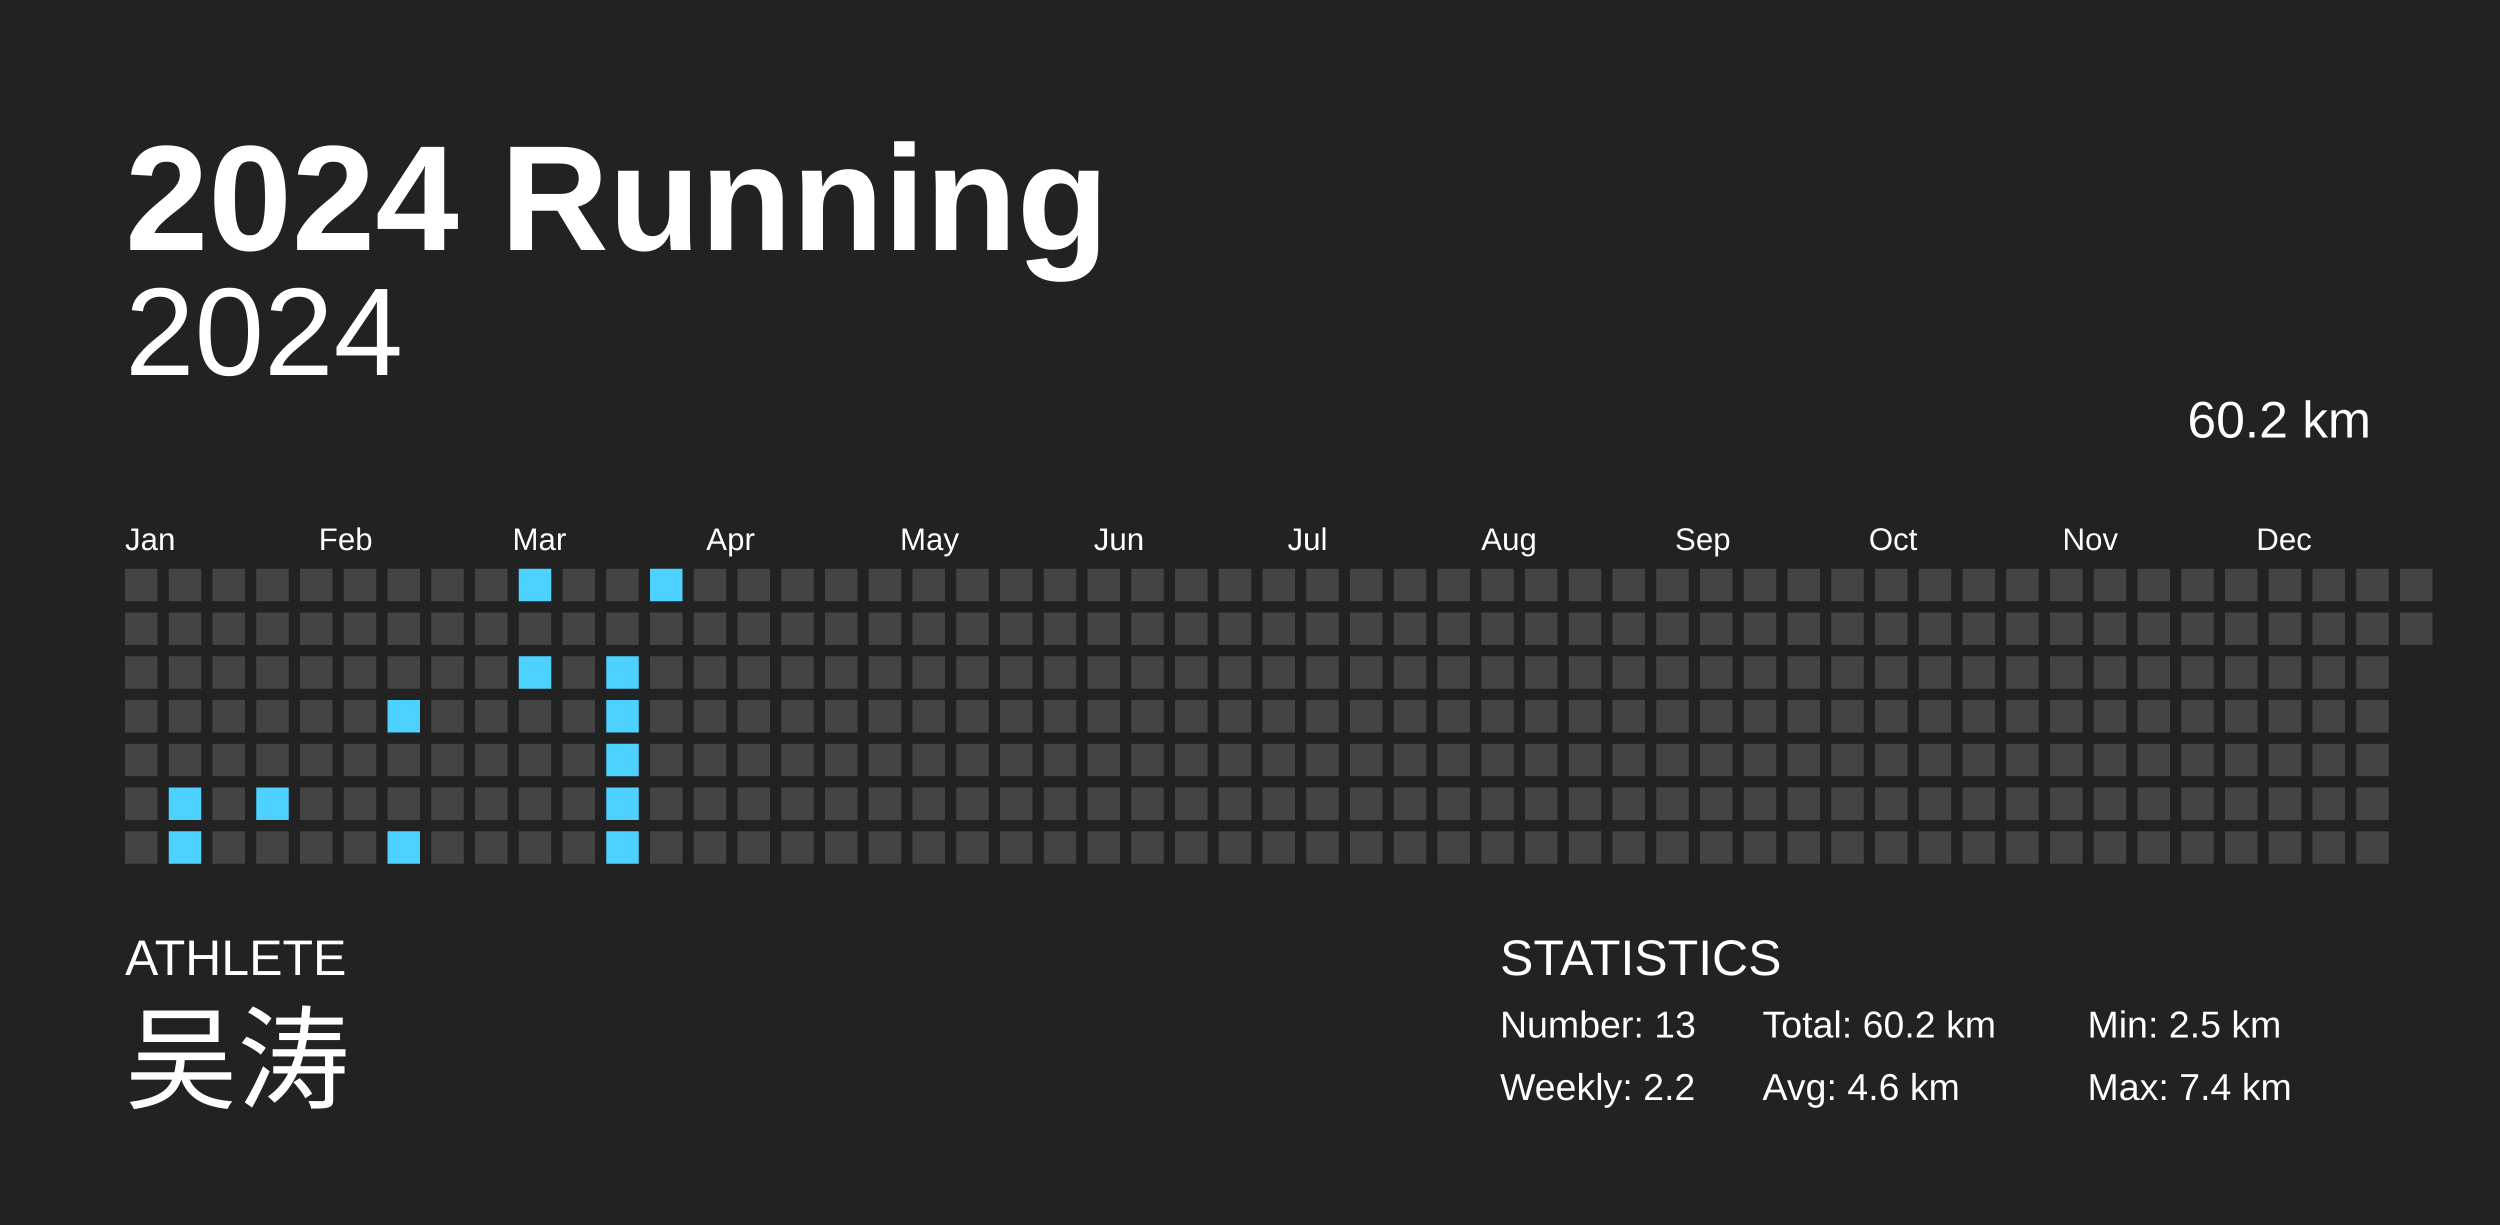
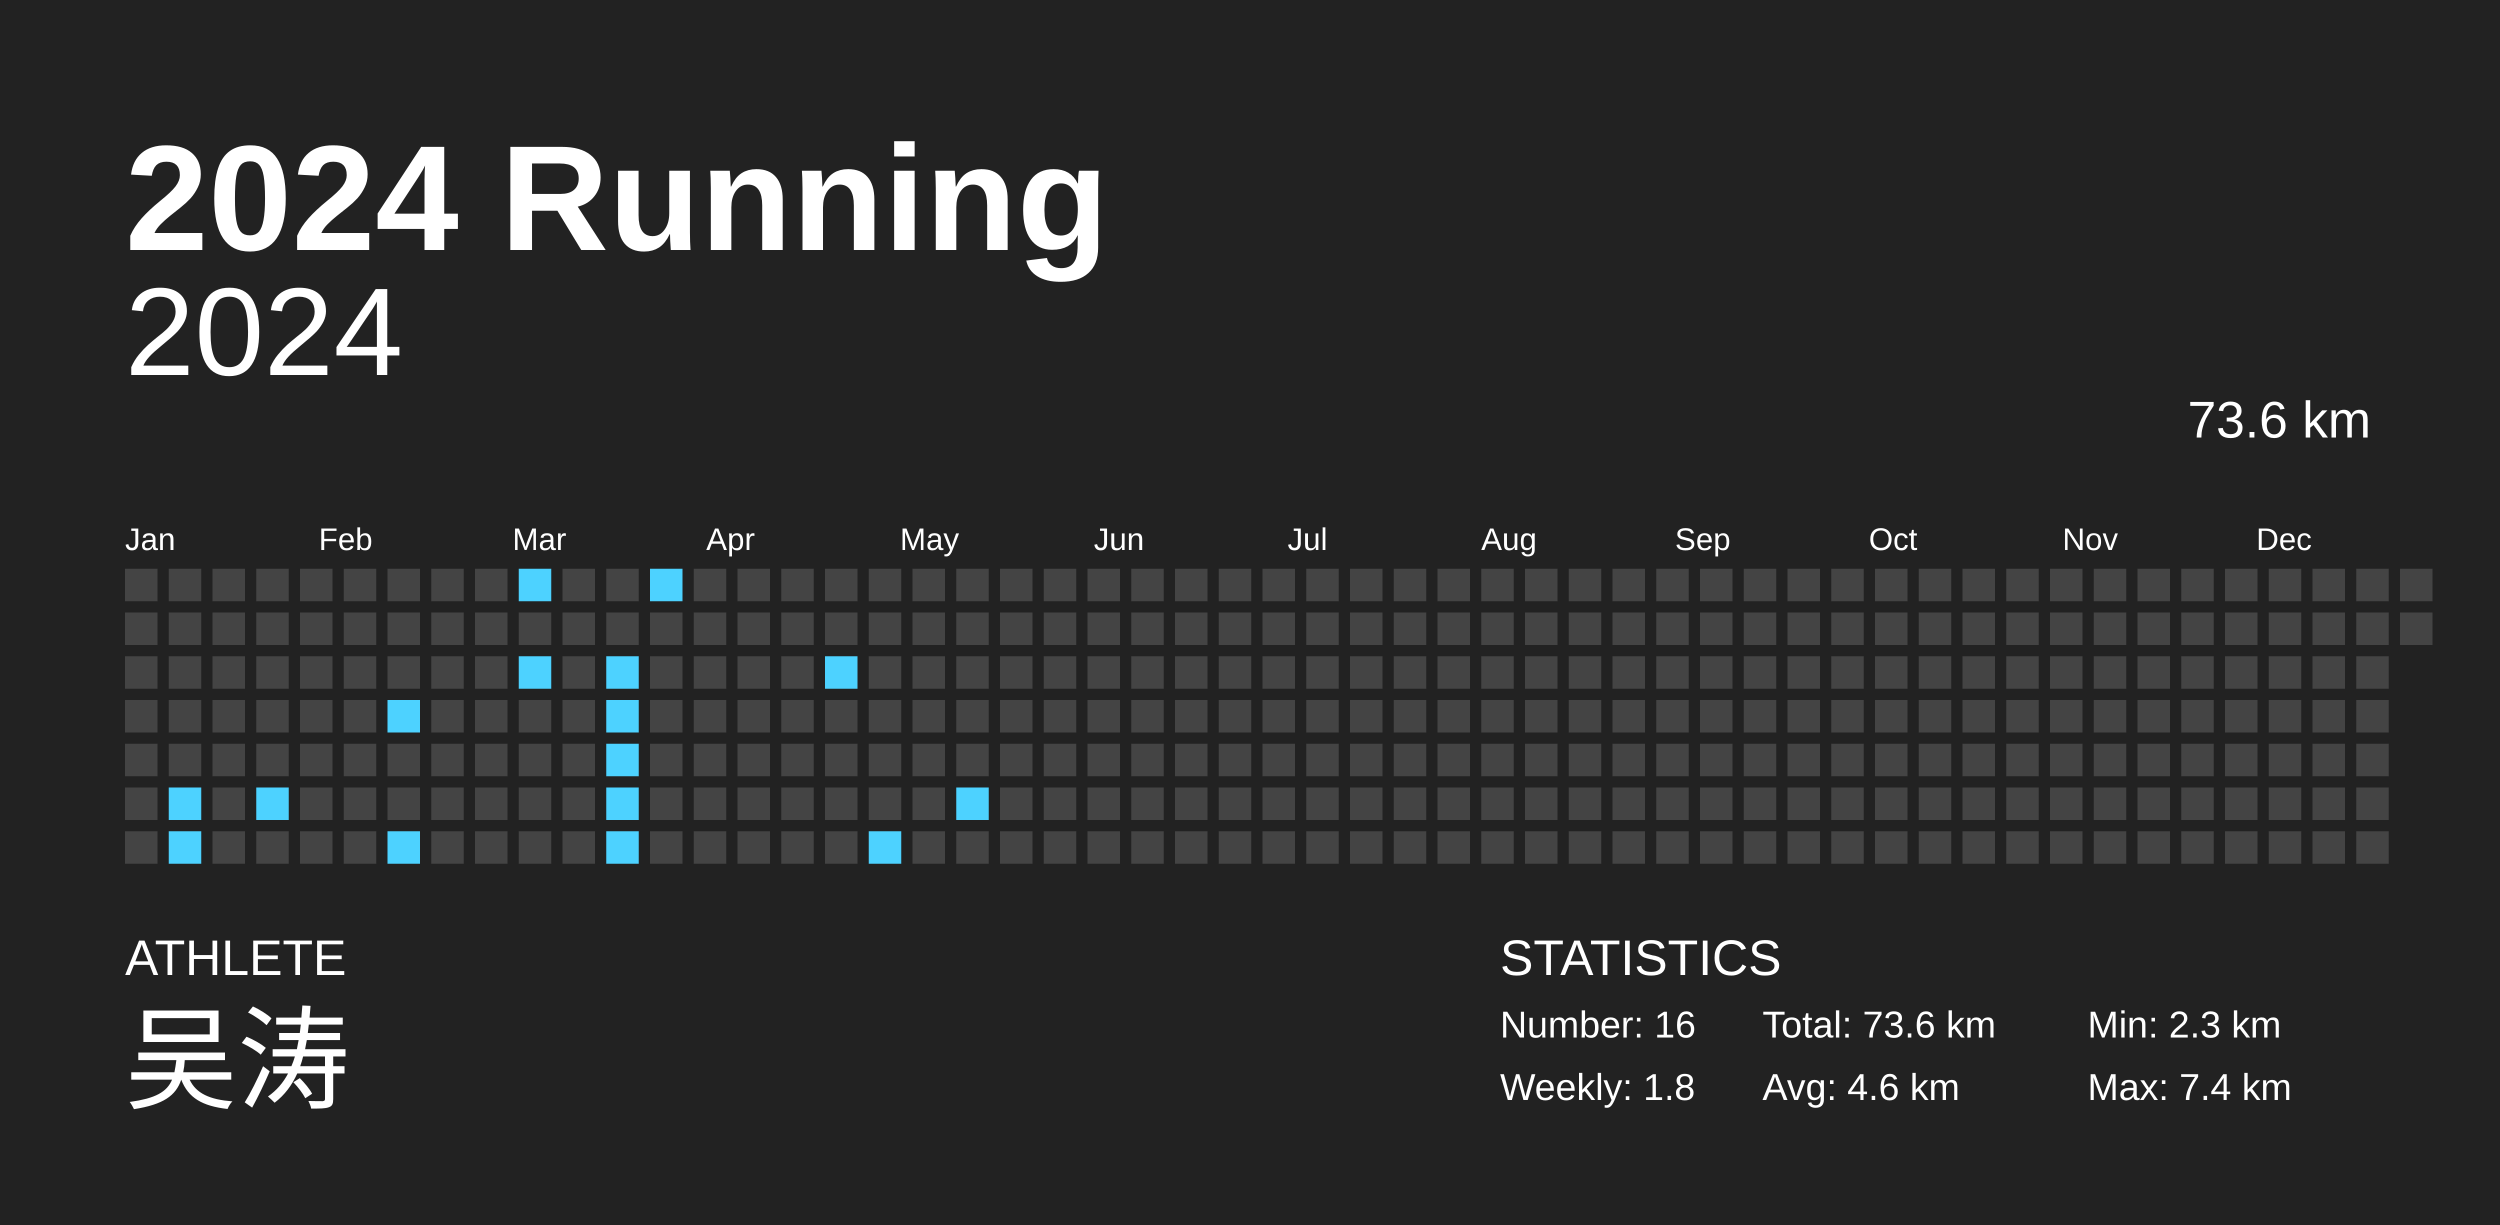
<svg xmlns="http://www.w3.org/2000/svg" baseProfile="full" height="98mm" version="1.1" viewBox="0,0,200,98" width="200mm">
  <defs />
  <rect fill="#222222" height="98" width="200" x="0" y="0" />
  <text fill="#FFFFFF" style="font-size:12px; font-family:Arial; font-weight:bold;" x="10" y="20">2024 Running</text>
  <text fill="#FFFFFF" style="font-size:4px; font-family:Arial" x="10" y="78">ATHLETE</text>
  <text fill="#FFFFFF" style="font-size:9px; font-family:Arial" x="10" y="88">吴涛</text>
  <text fill="#FFFFFF" style="font-size:4px; font-family:Arial" x="120" y="78">STATISTICS</text>
-   <text fill="#FFFFFF" style="font-size:3px; font-family:Arial" x="120" y="83">Number: 13</text>
-   <text fill="#FFFFFF" style="font-size:3px; font-family:Arial" x="120" y="88">Weekly: 2.2</text>
-   <text fill="#FFFFFF" style="font-size:3px; font-family:Arial" x="141" y="83">Total: 60.2 km</text>
+   <text fill="#FFFFFF" style="font-size:3px; font-family:Arial" x="120" y="83">Number: 16</text>
+   <text fill="#FFFFFF" style="font-size:3px; font-family:Arial" x="120" y="88">Weekly: 1.8</text>
+   <text fill="#FFFFFF" style="font-size:3px; font-family:Arial" x="141" y="83">Total: 73.6 km</text>
  <text fill="#FFFFFF" style="font-size:3px; font-family:Arial" x="141" y="88">Avg: 4.6 km</text>
-   <text fill="#FFFFFF" style="font-size:3px; font-family:Arial" x="167" y="83">Min: 2.5 km</text>
+   <text fill="#FFFFFF" style="font-size:3px; font-family:Arial" x="167" y="83">Min: 2.3 km</text>
  <text fill="#FFFFFF" style="font-size:3px; font-family:Arial" x="167" y="88">Max: 7.4 km</text>
  <text alignment-baseline="hanging" fill="#FFFFFF" style="font-size:10.0px; font-family:Arial;" x="10" y="30">2024</text>
-   <text alignment-baseline="hanging" fill="#FFFFFF" style="font-size:4.125px; font-family:Arial;" x="175" y="35">60.2 km</text>
+   <text alignment-baseline="hanging" fill="#FFFFFF" style="font-size:4.125px; font-family:Arial;" x="175" y="35">73.6 km</text>
  <text fill="#FFFFFF" style="font-size:2.5px; font-family:Arial" x="10.0" y="44">Jan</text>
  <text fill="#FFFFFF" style="font-size:2.5px; font-family:Arial" x="25.5" y="44">Feb</text>
  <text fill="#FFFFFF" style="font-size:2.5px; font-family:Arial" x="41.0" y="44">Mar</text>
  <text fill="#FFFFFF" style="font-size:2.5px; font-family:Arial" x="56.5" y="44">Apr</text>
  <text fill="#FFFFFF" style="font-size:2.5px; font-family:Arial" x="72.0" y="44">May</text>
  <text fill="#FFFFFF" style="font-size:2.5px; font-family:Arial" x="87.5" y="44">Jun</text>
  <text fill="#FFFFFF" style="font-size:2.5px; font-family:Arial" x="103.0" y="44">Jul</text>
  <text fill="#FFFFFF" style="font-size:2.5px; font-family:Arial" x="118.5" y="44">Aug</text>
  <text fill="#FFFFFF" style="font-size:2.5px; font-family:Arial" x="134.0" y="44">Sep</text>
  <text fill="#FFFFFF" style="font-size:2.5px; font-family:Arial" x="149.5" y="44">Oct</text>
  <text fill="#FFFFFF" style="font-size:2.5px; font-family:Arial" x="165.0" y="44">Nov</text>
  <text fill="#FFFFFF" style="font-size:2.5px; font-family:Arial" x="180.5" y="44">Dec</text>
  <rect fill="#444444" height="2.6" width="2.6" x="10.0" y="45.5" />
  <rect fill="#444444" height="2.6" width="2.6" x="10.0" y="49.0" />
  <rect fill="#444444" height="2.6" width="2.6" x="10.0" y="52.5" />
  <rect fill="#444444" height="2.6" width="2.6" x="10.0" y="56.0" />
  <rect fill="#444444" height="2.6" width="2.6" x="10.0" y="59.5" />
  <rect fill="#444444" height="2.6" width="2.6" x="10.0" y="63.0" />
  <rect fill="#444444" height="2.6" width="2.6" x="10.0" y="66.5" />
  <rect fill="#444444" height="2.6" width="2.6" x="13.5" y="45.5" />
  <rect fill="#444444" height="2.6" width="2.6" x="13.5" y="49.0" />
  <rect fill="#444444" height="2.6" width="2.6" x="13.5" y="52.5" />
  <rect fill="#444444" height="2.6" width="2.6" x="13.5" y="56.0" />
  <rect fill="#444444" height="2.6" width="2.6" x="13.5" y="59.5" />
  <rect fill="#4dd2ff" height="2.6" width="2.6" x="13.5" y="63.0" />
  <rect fill="#4dd2ff" height="2.6" width="2.6" x="13.5" y="66.5" />
  <rect fill="#444444" height="2.6" width="2.6" x="17.0" y="45.5" />
  <rect fill="#444444" height="2.6" width="2.6" x="17.0" y="49.0" />
  <rect fill="#444444" height="2.6" width="2.6" x="17.0" y="52.5" />
  <rect fill="#444444" height="2.6" width="2.6" x="17.0" y="56.0" />
  <rect fill="#444444" height="2.6" width="2.6" x="17.0" y="59.5" />
  <rect fill="#444444" height="2.6" width="2.6" x="17.0" y="63.0" />
  <rect fill="#444444" height="2.6" width="2.6" x="17.0" y="66.5" />
  <rect fill="#444444" height="2.6" width="2.6" x="20.5" y="45.5" />
  <rect fill="#444444" height="2.6" width="2.6" x="20.5" y="49.0" />
  <rect fill="#444444" height="2.6" width="2.6" x="20.5" y="52.5" />
  <rect fill="#444444" height="2.6" width="2.6" x="20.5" y="56.0" />
  <rect fill="#444444" height="2.6" width="2.6" x="20.5" y="59.5" />
  <rect fill="#4dd2ff" height="2.6" width="2.6" x="20.5" y="63.0" />
  <rect fill="#444444" height="2.6" width="2.6" x="20.5" y="66.5" />
  <rect fill="#444444" height="2.6" width="2.6" x="24.0" y="45.5" />
  <rect fill="#444444" height="2.6" width="2.6" x="24.0" y="49.0" />
  <rect fill="#444444" height="2.6" width="2.6" x="24.0" y="52.5" />
  <rect fill="#444444" height="2.6" width="2.6" x="24.0" y="56.0" />
  <rect fill="#444444" height="2.6" width="2.6" x="24.0" y="59.5" />
  <rect fill="#444444" height="2.6" width="2.6" x="24.0" y="63.0" />
  <rect fill="#444444" height="2.6" width="2.6" x="24.0" y="66.5" />
  <rect fill="#444444" height="2.6" width="2.6" x="27.5" y="45.5" />
  <rect fill="#444444" height="2.6" width="2.6" x="27.5" y="49.0" />
  <rect fill="#444444" height="2.6" width="2.6" x="27.5" y="52.5" />
  <rect fill="#444444" height="2.6" width="2.6" x="27.5" y="56.0" />
  <rect fill="#444444" height="2.6" width="2.6" x="27.5" y="59.5" />
  <rect fill="#444444" height="2.6" width="2.6" x="27.5" y="63.0" />
  <rect fill="#444444" height="2.6" width="2.6" x="27.5" y="66.5" />
  <rect fill="#444444" height="2.6" width="2.6" x="31.0" y="45.5" />
  <rect fill="#444444" height="2.6" width="2.6" x="31.0" y="49.0" />
  <rect fill="#444444" height="2.6" width="2.6" x="31.0" y="52.5" />
  <rect fill="#4dd2ff" height="2.6" width="2.6" x="31.0" y="56.0" />
  <rect fill="#444444" height="2.6" width="2.6" x="31.0" y="59.5" />
  <rect fill="#444444" height="2.6" width="2.6" x="31.0" y="63.0" />
  <rect fill="#4dd2ff" height="2.6" width="2.6" x="31.0" y="66.5" />
  <rect fill="#444444" height="2.6" width="2.6" x="34.5" y="45.5" />
  <rect fill="#444444" height="2.6" width="2.6" x="34.5" y="49.0" />
  <rect fill="#444444" height="2.6" width="2.6" x="34.5" y="52.5" />
  <rect fill="#444444" height="2.6" width="2.6" x="34.5" y="56.0" />
  <rect fill="#444444" height="2.6" width="2.6" x="34.5" y="59.5" />
  <rect fill="#444444" height="2.6" width="2.6" x="34.5" y="63.0" />
  <rect fill="#444444" height="2.6" width="2.6" x="34.5" y="66.5" />
  <rect fill="#444444" height="2.6" width="2.6" x="38.0" y="45.5" />
  <rect fill="#444444" height="2.6" width="2.6" x="38.0" y="49.0" />
  <rect fill="#444444" height="2.6" width="2.6" x="38.0" y="52.5" />
  <rect fill="#444444" height="2.6" width="2.6" x="38.0" y="56.0" />
  <rect fill="#444444" height="2.6" width="2.6" x="38.0" y="59.5" />
  <rect fill="#444444" height="2.6" width="2.6" x="38.0" y="63.0" />
  <rect fill="#444444" height="2.6" width="2.6" x="38.0" y="66.5" />
  <rect fill="#4dd2ff" height="2.6" width="2.6" x="41.5" y="45.5" />
  <rect fill="#444444" height="2.6" width="2.6" x="41.5" y="49.0" />
  <rect fill="#4dd2ff" height="2.6" width="2.6" x="41.5" y="52.5" />
  <rect fill="#444444" height="2.6" width="2.6" x="41.5" y="56.0" />
  <rect fill="#444444" height="2.6" width="2.6" x="41.5" y="59.5" />
  <rect fill="#444444" height="2.6" width="2.6" x="41.5" y="63.0" />
  <rect fill="#444444" height="2.6" width="2.6" x="41.5" y="66.5" />
  <rect fill="#444444" height="2.6" width="2.6" x="45.0" y="45.5" />
  <rect fill="#444444" height="2.6" width="2.6" x="45.0" y="49.0" />
  <rect fill="#444444" height="2.6" width="2.6" x="45.0" y="52.5" />
  <rect fill="#444444" height="2.6" width="2.6" x="45.0" y="56.0" />
  <rect fill="#444444" height="2.6" width="2.6" x="45.0" y="59.5" />
  <rect fill="#444444" height="2.6" width="2.6" x="45.0" y="63.0" />
  <rect fill="#444444" height="2.6" width="2.6" x="45.0" y="66.5" />
  <rect fill="#444444" height="2.6" width="2.6" x="48.5" y="45.5" />
  <rect fill="#444444" height="2.6" width="2.6" x="48.5" y="49.0" />
  <rect fill="#4dd2ff" height="2.6" width="2.6" x="48.5" y="52.5" />
  <rect fill="#4dd2ff" height="2.6" width="2.6" x="48.5" y="56.0" />
  <rect fill="#4dd2ff" height="2.6" width="2.6" x="48.5" y="59.5" />
  <rect fill="#4dd2ff" height="2.6" width="2.6" x="48.5" y="63.0" />
  <rect fill="#4dd2ff" height="2.6" width="2.6" x="48.5" y="66.5" />
  <rect fill="#4dd2ff" height="2.6" width="2.6" x="52.0" y="45.5" />
  <rect fill="#444444" height="2.6" width="2.6" x="52.0" y="49.0" />
  <rect fill="#444444" height="2.6" width="2.6" x="52.0" y="52.5" />
  <rect fill="#444444" height="2.6" width="2.6" x="52.0" y="56.0" />
  <rect fill="#444444" height="2.6" width="2.6" x="52.0" y="59.5" />
  <rect fill="#444444" height="2.6" width="2.6" x="52.0" y="63.0" />
  <rect fill="#444444" height="2.6" width="2.6" x="52.0" y="66.5" />
  <rect fill="#444444" height="2.6" width="2.6" x="55.5" y="45.5" />
  <rect fill="#444444" height="2.6" width="2.6" x="55.5" y="49.0" />
  <rect fill="#444444" height="2.6" width="2.6" x="55.5" y="52.5" />
  <rect fill="#444444" height="2.6" width="2.6" x="55.5" y="56.0" />
  <rect fill="#444444" height="2.6" width="2.6" x="55.5" y="59.5" />
  <rect fill="#444444" height="2.6" width="2.6" x="55.5" y="63.0" />
  <rect fill="#444444" height="2.6" width="2.6" x="55.5" y="66.5" />
  <rect fill="#444444" height="2.6" width="2.6" x="59.0" y="45.5" />
  <rect fill="#444444" height="2.6" width="2.6" x="59.0" y="49.0" />
  <rect fill="#444444" height="2.6" width="2.6" x="59.0" y="52.5" />
  <rect fill="#444444" height="2.6" width="2.6" x="59.0" y="56.0" />
  <rect fill="#444444" height="2.6" width="2.6" x="59.0" y="59.5" />
  <rect fill="#444444" height="2.6" width="2.6" x="59.0" y="63.0" />
  <rect fill="#444444" height="2.6" width="2.6" x="59.0" y="66.5" />
  <rect fill="#444444" height="2.6" width="2.6" x="62.5" y="45.5" />
  <rect fill="#444444" height="2.6" width="2.6" x="62.5" y="49.0" />
  <rect fill="#444444" height="2.6" width="2.6" x="62.5" y="52.5" />
  <rect fill="#444444" height="2.6" width="2.6" x="62.5" y="56.0" />
  <rect fill="#444444" height="2.6" width="2.6" x="62.5" y="59.5" />
  <rect fill="#444444" height="2.6" width="2.6" x="62.5" y="63.0" />
  <rect fill="#444444" height="2.6" width="2.6" x="62.5" y="66.5" />
  <rect fill="#444444" height="2.6" width="2.6" x="66.0" y="45.5" />
  <rect fill="#444444" height="2.6" width="2.6" x="66.0" y="49.0" />
-   <rect fill="#444444" height="2.6" width="2.6" x="66.0" y="52.5" />
+   <rect fill="#4dd2ff" height="2.6" width="2.6" x="66.0" y="52.5" />
  <rect fill="#444444" height="2.6" width="2.6" x="66.0" y="56.0" />
  <rect fill="#444444" height="2.6" width="2.6" x="66.0" y="59.5" />
  <rect fill="#444444" height="2.6" width="2.6" x="66.0" y="63.0" />
  <rect fill="#444444" height="2.6" width="2.6" x="66.0" y="66.5" />
  <rect fill="#444444" height="2.6" width="2.6" x="69.5" y="45.5" />
  <rect fill="#444444" height="2.6" width="2.6" x="69.5" y="49.0" />
  <rect fill="#444444" height="2.6" width="2.6" x="69.5" y="52.5" />
  <rect fill="#444444" height="2.6" width="2.6" x="69.5" y="56.0" />
  <rect fill="#444444" height="2.6" width="2.6" x="69.5" y="59.5" />
  <rect fill="#444444" height="2.6" width="2.6" x="69.5" y="63.0" />
-   <rect fill="#444444" height="2.6" width="2.6" x="69.5" y="66.5" />
+   <rect fill="#4dd2ff" height="2.6" width="2.6" x="69.5" y="66.5" />
  <rect fill="#444444" height="2.6" width="2.6" x="73.0" y="45.5" />
  <rect fill="#444444" height="2.6" width="2.6" x="73.0" y="49.0" />
  <rect fill="#444444" height="2.6" width="2.6" x="73.0" y="52.5" />
  <rect fill="#444444" height="2.6" width="2.6" x="73.0" y="56.0" />
  <rect fill="#444444" height="2.6" width="2.6" x="73.0" y="59.5" />
  <rect fill="#444444" height="2.6" width="2.6" x="73.0" y="63.0" />
  <rect fill="#444444" height="2.6" width="2.6" x="73.0" y="66.5" />
  <rect fill="#444444" height="2.6" width="2.6" x="76.5" y="45.5" />
  <rect fill="#444444" height="2.6" width="2.6" x="76.5" y="49.0" />
  <rect fill="#444444" height="2.6" width="2.6" x="76.5" y="52.5" />
  <rect fill="#444444" height="2.6" width="2.6" x="76.5" y="56.0" />
  <rect fill="#444444" height="2.6" width="2.6" x="76.5" y="59.5" />
-   <rect fill="#444444" height="2.6" width="2.6" x="76.5" y="63.0" />
+   <rect fill="#4dd2ff" height="2.6" width="2.6" x="76.5" y="63.0" />
  <rect fill="#444444" height="2.6" width="2.6" x="76.5" y="66.5" />
  <rect fill="#444444" height="2.6" width="2.6" x="80.0" y="45.5" />
  <rect fill="#444444" height="2.6" width="2.6" x="80.0" y="49.0" />
  <rect fill="#444444" height="2.6" width="2.6" x="80.0" y="52.5" />
  <rect fill="#444444" height="2.6" width="2.6" x="80.0" y="56.0" />
  <rect fill="#444444" height="2.6" width="2.6" x="80.0" y="59.5" />
  <rect fill="#444444" height="2.6" width="2.6" x="80.0" y="63.0" />
  <rect fill="#444444" height="2.6" width="2.6" x="80.0" y="66.5" />
  <rect fill="#444444" height="2.6" width="2.6" x="83.5" y="45.5" />
  <rect fill="#444444" height="2.6" width="2.6" x="83.5" y="49.0" />
  <rect fill="#444444" height="2.6" width="2.6" x="83.5" y="52.5" />
  <rect fill="#444444" height="2.6" width="2.6" x="83.5" y="56.0" />
  <rect fill="#444444" height="2.6" width="2.6" x="83.5" y="59.5" />
  <rect fill="#444444" height="2.6" width="2.6" x="83.5" y="63.0" />
  <rect fill="#444444" height="2.6" width="2.6" x="83.5" y="66.5" />
  <rect fill="#444444" height="2.6" width="2.6" x="87.0" y="45.5" />
  <rect fill="#444444" height="2.6" width="2.6" x="87.0" y="49.0" />
  <rect fill="#444444" height="2.6" width="2.6" x="87.0" y="52.5" />
  <rect fill="#444444" height="2.6" width="2.6" x="87.0" y="56.0" />
  <rect fill="#444444" height="2.6" width="2.6" x="87.0" y="59.5" />
  <rect fill="#444444" height="2.6" width="2.6" x="87.0" y="63.0" />
  <rect fill="#444444" height="2.6" width="2.6" x="87.0" y="66.5" />
  <rect fill="#444444" height="2.6" width="2.6" x="90.5" y="45.5" />
  <rect fill="#444444" height="2.6" width="2.6" x="90.5" y="49.0" />
  <rect fill="#444444" height="2.6" width="2.6" x="90.5" y="52.5" />
  <rect fill="#444444" height="2.6" width="2.6" x="90.5" y="56.0" />
  <rect fill="#444444" height="2.6" width="2.6" x="90.5" y="59.5" />
  <rect fill="#444444" height="2.6" width="2.6" x="90.5" y="63.0" />
  <rect fill="#444444" height="2.6" width="2.6" x="90.5" y="66.5" />
  <rect fill="#444444" height="2.6" width="2.6" x="94.0" y="45.5" />
  <rect fill="#444444" height="2.6" width="2.6" x="94.0" y="49.0" />
  <rect fill="#444444" height="2.6" width="2.6" x="94.0" y="52.5" />
  <rect fill="#444444" height="2.6" width="2.6" x="94.0" y="56.0" />
  <rect fill="#444444" height="2.6" width="2.6" x="94.0" y="59.5" />
  <rect fill="#444444" height="2.6" width="2.6" x="94.0" y="63.0" />
  <rect fill="#444444" height="2.6" width="2.6" x="94.0" y="66.5" />
  <rect fill="#444444" height="2.6" width="2.6" x="97.5" y="45.5" />
  <rect fill="#444444" height="2.6" width="2.6" x="97.5" y="49.0" />
  <rect fill="#444444" height="2.6" width="2.6" x="97.5" y="52.5" />
  <rect fill="#444444" height="2.6" width="2.6" x="97.5" y="56.0" />
  <rect fill="#444444" height="2.6" width="2.6" x="97.5" y="59.5" />
  <rect fill="#444444" height="2.6" width="2.6" x="97.5" y="63.0" />
  <rect fill="#444444" height="2.6" width="2.6" x="97.5" y="66.5" />
  <rect fill="#444444" height="2.6" width="2.6" x="101.0" y="45.5" />
  <rect fill="#444444" height="2.6" width="2.6" x="101.0" y="49.0" />
  <rect fill="#444444" height="2.6" width="2.6" x="101.0" y="52.5" />
  <rect fill="#444444" height="2.6" width="2.6" x="101.0" y="56.0" />
  <rect fill="#444444" height="2.6" width="2.6" x="101.0" y="59.5" />
  <rect fill="#444444" height="2.6" width="2.6" x="101.0" y="63.0" />
  <rect fill="#444444" height="2.6" width="2.6" x="101.0" y="66.5" />
  <rect fill="#444444" height="2.6" width="2.6" x="104.5" y="45.5" />
  <rect fill="#444444" height="2.6" width="2.6" x="104.5" y="49.0" />
  <rect fill="#444444" height="2.6" width="2.6" x="104.5" y="52.5" />
  <rect fill="#444444" height="2.6" width="2.6" x="104.5" y="56.0" />
  <rect fill="#444444" height="2.6" width="2.6" x="104.5" y="59.5" />
  <rect fill="#444444" height="2.6" width="2.6" x="104.5" y="63.0" />
  <rect fill="#444444" height="2.6" width="2.6" x="104.5" y="66.5" />
  <rect fill="#444444" height="2.6" width="2.6" x="108.0" y="45.5" />
  <rect fill="#444444" height="2.6" width="2.6" x="108.0" y="49.0" />
  <rect fill="#444444" height="2.6" width="2.6" x="108.0" y="52.5" />
  <rect fill="#444444" height="2.6" width="2.6" x="108.0" y="56.0" />
  <rect fill="#444444" height="2.6" width="2.6" x="108.0" y="59.5" />
  <rect fill="#444444" height="2.6" width="2.6" x="108.0" y="63.0" />
  <rect fill="#444444" height="2.6" width="2.6" x="108.0" y="66.5" />
  <rect fill="#444444" height="2.6" width="2.6" x="111.5" y="45.5" />
  <rect fill="#444444" height="2.6" width="2.6" x="111.5" y="49.0" />
  <rect fill="#444444" height="2.6" width="2.6" x="111.5" y="52.5" />
  <rect fill="#444444" height="2.6" width="2.6" x="111.5" y="56.0" />
  <rect fill="#444444" height="2.6" width="2.6" x="111.5" y="59.5" />
  <rect fill="#444444" height="2.6" width="2.6" x="111.5" y="63.0" />
  <rect fill="#444444" height="2.6" width="2.6" x="111.5" y="66.5" />
  <rect fill="#444444" height="2.6" width="2.6" x="115.0" y="45.5" />
  <rect fill="#444444" height="2.6" width="2.6" x="115.0" y="49.0" />
  <rect fill="#444444" height="2.6" width="2.6" x="115.0" y="52.5" />
  <rect fill="#444444" height="2.6" width="2.6" x="115.0" y="56.0" />
  <rect fill="#444444" height="2.6" width="2.6" x="115.0" y="59.5" />
  <rect fill="#444444" height="2.6" width="2.6" x="115.0" y="63.0" />
  <rect fill="#444444" height="2.6" width="2.6" x="115.0" y="66.5" />
  <rect fill="#444444" height="2.6" width="2.6" x="118.5" y="45.5" />
  <rect fill="#444444" height="2.6" width="2.6" x="118.5" y="49.0" />
  <rect fill="#444444" height="2.6" width="2.6" x="118.5" y="52.5" />
  <rect fill="#444444" height="2.6" width="2.6" x="118.5" y="56.0" />
  <rect fill="#444444" height="2.6" width="2.6" x="118.5" y="59.5" />
  <rect fill="#444444" height="2.6" width="2.6" x="118.5" y="63.0" />
  <rect fill="#444444" height="2.6" width="2.6" x="118.5" y="66.5" />
  <rect fill="#444444" height="2.6" width="2.6" x="122.0" y="45.5" />
  <rect fill="#444444" height="2.6" width="2.6" x="122.0" y="49.0" />
  <rect fill="#444444" height="2.6" width="2.6" x="122.0" y="52.5" />
  <rect fill="#444444" height="2.6" width="2.6" x="122.0" y="56.0" />
  <rect fill="#444444" height="2.6" width="2.6" x="122.0" y="59.5" />
  <rect fill="#444444" height="2.6" width="2.6" x="122.0" y="63.0" />
  <rect fill="#444444" height="2.6" width="2.6" x="122.0" y="66.5" />
  <rect fill="#444444" height="2.6" width="2.6" x="125.5" y="45.5" />
  <rect fill="#444444" height="2.6" width="2.6" x="125.5" y="49.0" />
  <rect fill="#444444" height="2.6" width="2.6" x="125.5" y="52.5" />
  <rect fill="#444444" height="2.6" width="2.6" x="125.5" y="56.0" />
  <rect fill="#444444" height="2.6" width="2.6" x="125.5" y="59.5" />
  <rect fill="#444444" height="2.6" width="2.6" x="125.5" y="63.0" />
  <rect fill="#444444" height="2.6" width="2.6" x="125.5" y="66.5" />
  <rect fill="#444444" height="2.6" width="2.6" x="129.0" y="45.5" />
  <rect fill="#444444" height="2.6" width="2.6" x="129.0" y="49.0" />
  <rect fill="#444444" height="2.6" width="2.6" x="129.0" y="52.5" />
  <rect fill="#444444" height="2.6" width="2.6" x="129.0" y="56.0" />
  <rect fill="#444444" height="2.6" width="2.6" x="129.0" y="59.5" />
  <rect fill="#444444" height="2.6" width="2.6" x="129.0" y="63.0" />
  <rect fill="#444444" height="2.6" width="2.6" x="129.0" y="66.5" />
  <rect fill="#444444" height="2.6" width="2.6" x="132.5" y="45.5" />
  <rect fill="#444444" height="2.6" width="2.6" x="132.5" y="49.0" />
  <rect fill="#444444" height="2.6" width="2.6" x="132.5" y="52.5" />
  <rect fill="#444444" height="2.6" width="2.6" x="132.5" y="56.0" />
  <rect fill="#444444" height="2.6" width="2.6" x="132.5" y="59.5" />
  <rect fill="#444444" height="2.6" width="2.6" x="132.5" y="63.0" />
  <rect fill="#444444" height="2.6" width="2.6" x="132.5" y="66.5" />
  <rect fill="#444444" height="2.6" width="2.6" x="136.0" y="45.5" />
  <rect fill="#444444" height="2.6" width="2.6" x="136.0" y="49.0" />
  <rect fill="#444444" height="2.6" width="2.6" x="136.0" y="52.5" />
  <rect fill="#444444" height="2.6" width="2.6" x="136.0" y="56.0" />
  <rect fill="#444444" height="2.6" width="2.6" x="136.0" y="59.5" />
  <rect fill="#444444" height="2.6" width="2.6" x="136.0" y="63.0" />
  <rect fill="#444444" height="2.6" width="2.6" x="136.0" y="66.5" />
  <rect fill="#444444" height="2.6" width="2.6" x="139.5" y="45.5" />
  <rect fill="#444444" height="2.6" width="2.6" x="139.5" y="49.0" />
  <rect fill="#444444" height="2.6" width="2.6" x="139.5" y="52.5" />
  <rect fill="#444444" height="2.6" width="2.6" x="139.5" y="56.0" />
  <rect fill="#444444" height="2.6" width="2.6" x="139.5" y="59.5" />
  <rect fill="#444444" height="2.6" width="2.6" x="139.5" y="63.0" />
  <rect fill="#444444" height="2.6" width="2.6" x="139.5" y="66.5" />
  <rect fill="#444444" height="2.6" width="2.6" x="143.0" y="45.5" />
  <rect fill="#444444" height="2.6" width="2.6" x="143.0" y="49.0" />
  <rect fill="#444444" height="2.6" width="2.6" x="143.0" y="52.5" />
  <rect fill="#444444" height="2.6" width="2.6" x="143.0" y="56.0" />
  <rect fill="#444444" height="2.6" width="2.6" x="143.0" y="59.5" />
  <rect fill="#444444" height="2.6" width="2.6" x="143.0" y="63.0" />
  <rect fill="#444444" height="2.6" width="2.6" x="143.0" y="66.5" />
  <rect fill="#444444" height="2.6" width="2.6" x="146.5" y="45.5" />
  <rect fill="#444444" height="2.6" width="2.6" x="146.5" y="49.0" />
  <rect fill="#444444" height="2.6" width="2.6" x="146.5" y="52.5" />
  <rect fill="#444444" height="2.6" width="2.6" x="146.5" y="56.0" />
  <rect fill="#444444" height="2.6" width="2.6" x="146.5" y="59.5" />
  <rect fill="#444444" height="2.6" width="2.6" x="146.5" y="63.0" />
  <rect fill="#444444" height="2.6" width="2.6" x="146.5" y="66.5" />
  <rect fill="#444444" height="2.6" width="2.6" x="150.0" y="45.5" />
  <rect fill="#444444" height="2.6" width="2.6" x="150.0" y="49.0" />
  <rect fill="#444444" height="2.6" width="2.6" x="150.0" y="52.5" />
  <rect fill="#444444" height="2.6" width="2.6" x="150.0" y="56.0" />
  <rect fill="#444444" height="2.6" width="2.6" x="150.0" y="59.5" />
  <rect fill="#444444" height="2.6" width="2.6" x="150.0" y="63.0" />
  <rect fill="#444444" height="2.6" width="2.6" x="150.0" y="66.5" />
  <rect fill="#444444" height="2.6" width="2.6" x="153.5" y="45.5" />
  <rect fill="#444444" height="2.6" width="2.6" x="153.5" y="49.0" />
  <rect fill="#444444" height="2.6" width="2.6" x="153.5" y="52.5" />
  <rect fill="#444444" height="2.6" width="2.6" x="153.5" y="56.0" />
  <rect fill="#444444" height="2.6" width="2.6" x="153.5" y="59.5" />
  <rect fill="#444444" height="2.6" width="2.6" x="153.5" y="63.0" />
  <rect fill="#444444" height="2.6" width="2.6" x="153.5" y="66.5" />
  <rect fill="#444444" height="2.6" width="2.6" x="157.0" y="45.5" />
  <rect fill="#444444" height="2.6" width="2.6" x="157.0" y="49.0" />
  <rect fill="#444444" height="2.6" width="2.6" x="157.0" y="52.5" />
  <rect fill="#444444" height="2.6" width="2.6" x="157.0" y="56.0" />
  <rect fill="#444444" height="2.6" width="2.6" x="157.0" y="59.5" />
  <rect fill="#444444" height="2.6" width="2.6" x="157.0" y="63.0" />
  <rect fill="#444444" height="2.6" width="2.6" x="157.0" y="66.5" />
  <rect fill="#444444" height="2.6" width="2.6" x="160.5" y="45.5" />
  <rect fill="#444444" height="2.6" width="2.6" x="160.5" y="49.0" />
  <rect fill="#444444" height="2.6" width="2.6" x="160.5" y="52.5" />
  <rect fill="#444444" height="2.6" width="2.6" x="160.5" y="56.0" />
  <rect fill="#444444" height="2.6" width="2.6" x="160.5" y="59.5" />
  <rect fill="#444444" height="2.6" width="2.6" x="160.5" y="63.0" />
  <rect fill="#444444" height="2.6" width="2.6" x="160.5" y="66.5" />
  <rect fill="#444444" height="2.6" width="2.6" x="164.0" y="45.5" />
  <rect fill="#444444" height="2.6" width="2.6" x="164.0" y="49.0" />
  <rect fill="#444444" height="2.6" width="2.6" x="164.0" y="52.5" />
  <rect fill="#444444" height="2.6" width="2.6" x="164.0" y="56.0" />
  <rect fill="#444444" height="2.6" width="2.6" x="164.0" y="59.5" />
  <rect fill="#444444" height="2.6" width="2.6" x="164.0" y="63.0" />
  <rect fill="#444444" height="2.6" width="2.6" x="164.0" y="66.5" />
  <rect fill="#444444" height="2.6" width="2.6" x="167.5" y="45.5" />
  <rect fill="#444444" height="2.6" width="2.6" x="167.5" y="49.0" />
  <rect fill="#444444" height="2.6" width="2.6" x="167.5" y="52.5" />
  <rect fill="#444444" height="2.6" width="2.6" x="167.5" y="56.0" />
  <rect fill="#444444" height="2.6" width="2.6" x="167.5" y="59.5" />
  <rect fill="#444444" height="2.6" width="2.6" x="167.5" y="63.0" />
  <rect fill="#444444" height="2.6" width="2.6" x="167.5" y="66.5" />
  <rect fill="#444444" height="2.6" width="2.6" x="171.0" y="45.5" />
  <rect fill="#444444" height="2.6" width="2.6" x="171.0" y="49.0" />
  <rect fill="#444444" height="2.6" width="2.6" x="171.0" y="52.5" />
  <rect fill="#444444" height="2.6" width="2.6" x="171.0" y="56.0" />
  <rect fill="#444444" height="2.6" width="2.6" x="171.0" y="59.5" />
  <rect fill="#444444" height="2.6" width="2.6" x="171.0" y="63.0" />
  <rect fill="#444444" height="2.6" width="2.6" x="171.0" y="66.5" />
  <rect fill="#444444" height="2.6" width="2.6" x="174.5" y="45.5" />
  <rect fill="#444444" height="2.6" width="2.6" x="174.5" y="49.0" />
  <rect fill="#444444" height="2.6" width="2.6" x="174.5" y="52.5" />
  <rect fill="#444444" height="2.6" width="2.6" x="174.5" y="56.0" />
  <rect fill="#444444" height="2.6" width="2.6" x="174.5" y="59.5" />
  <rect fill="#444444" height="2.6" width="2.6" x="174.5" y="63.0" />
  <rect fill="#444444" height="2.6" width="2.6" x="174.5" y="66.5" />
  <rect fill="#444444" height="2.6" width="2.6" x="178.0" y="45.5" />
  <rect fill="#444444" height="2.6" width="2.6" x="178.0" y="49.0" />
  <rect fill="#444444" height="2.6" width="2.6" x="178.0" y="52.5" />
  <rect fill="#444444" height="2.6" width="2.6" x="178.0" y="56.0" />
  <rect fill="#444444" height="2.6" width="2.6" x="178.0" y="59.5" />
  <rect fill="#444444" height="2.6" width="2.6" x="178.0" y="63.0" />
  <rect fill="#444444" height="2.6" width="2.6" x="178.0" y="66.5" />
  <rect fill="#444444" height="2.6" width="2.6" x="181.5" y="45.5" />
  <rect fill="#444444" height="2.6" width="2.6" x="181.5" y="49.0" />
  <rect fill="#444444" height="2.6" width="2.6" x="181.5" y="52.5" />
  <rect fill="#444444" height="2.6" width="2.6" x="181.5" y="56.0" />
  <rect fill="#444444" height="2.6" width="2.6" x="181.5" y="59.5" />
  <rect fill="#444444" height="2.6" width="2.6" x="181.5" y="63.0" />
  <rect fill="#444444" height="2.6" width="2.6" x="181.5" y="66.5" />
  <rect fill="#444444" height="2.6" width="2.6" x="185.0" y="45.5" />
  <rect fill="#444444" height="2.6" width="2.6" x="185.0" y="49.0" />
  <rect fill="#444444" height="2.6" width="2.6" x="185.0" y="52.5" />
  <rect fill="#444444" height="2.6" width="2.6" x="185.0" y="56.0" />
  <rect fill="#444444" height="2.6" width="2.6" x="185.0" y="59.5" />
  <rect fill="#444444" height="2.6" width="2.6" x="185.0" y="63.0" />
  <rect fill="#444444" height="2.6" width="2.6" x="185.0" y="66.5" />
  <rect fill="#444444" height="2.6" width="2.6" x="188.5" y="45.5" />
  <rect fill="#444444" height="2.6" width="2.6" x="188.5" y="49.0" />
  <rect fill="#444444" height="2.6" width="2.6" x="188.5" y="52.5" />
  <rect fill="#444444" height="2.6" width="2.6" x="188.5" y="56.0" />
  <rect fill="#444444" height="2.6" width="2.6" x="188.5" y="59.5" />
  <rect fill="#444444" height="2.6" width="2.6" x="188.5" y="63.0" />
  <rect fill="#444444" height="2.6" width="2.6" x="188.5" y="66.5" />
  <rect fill="#444444" height="2.6" width="2.6" x="192.0" y="45.5" />
  <rect fill="#444444" height="2.6" width="2.6" x="192.0" y="49.0" />
</svg>
